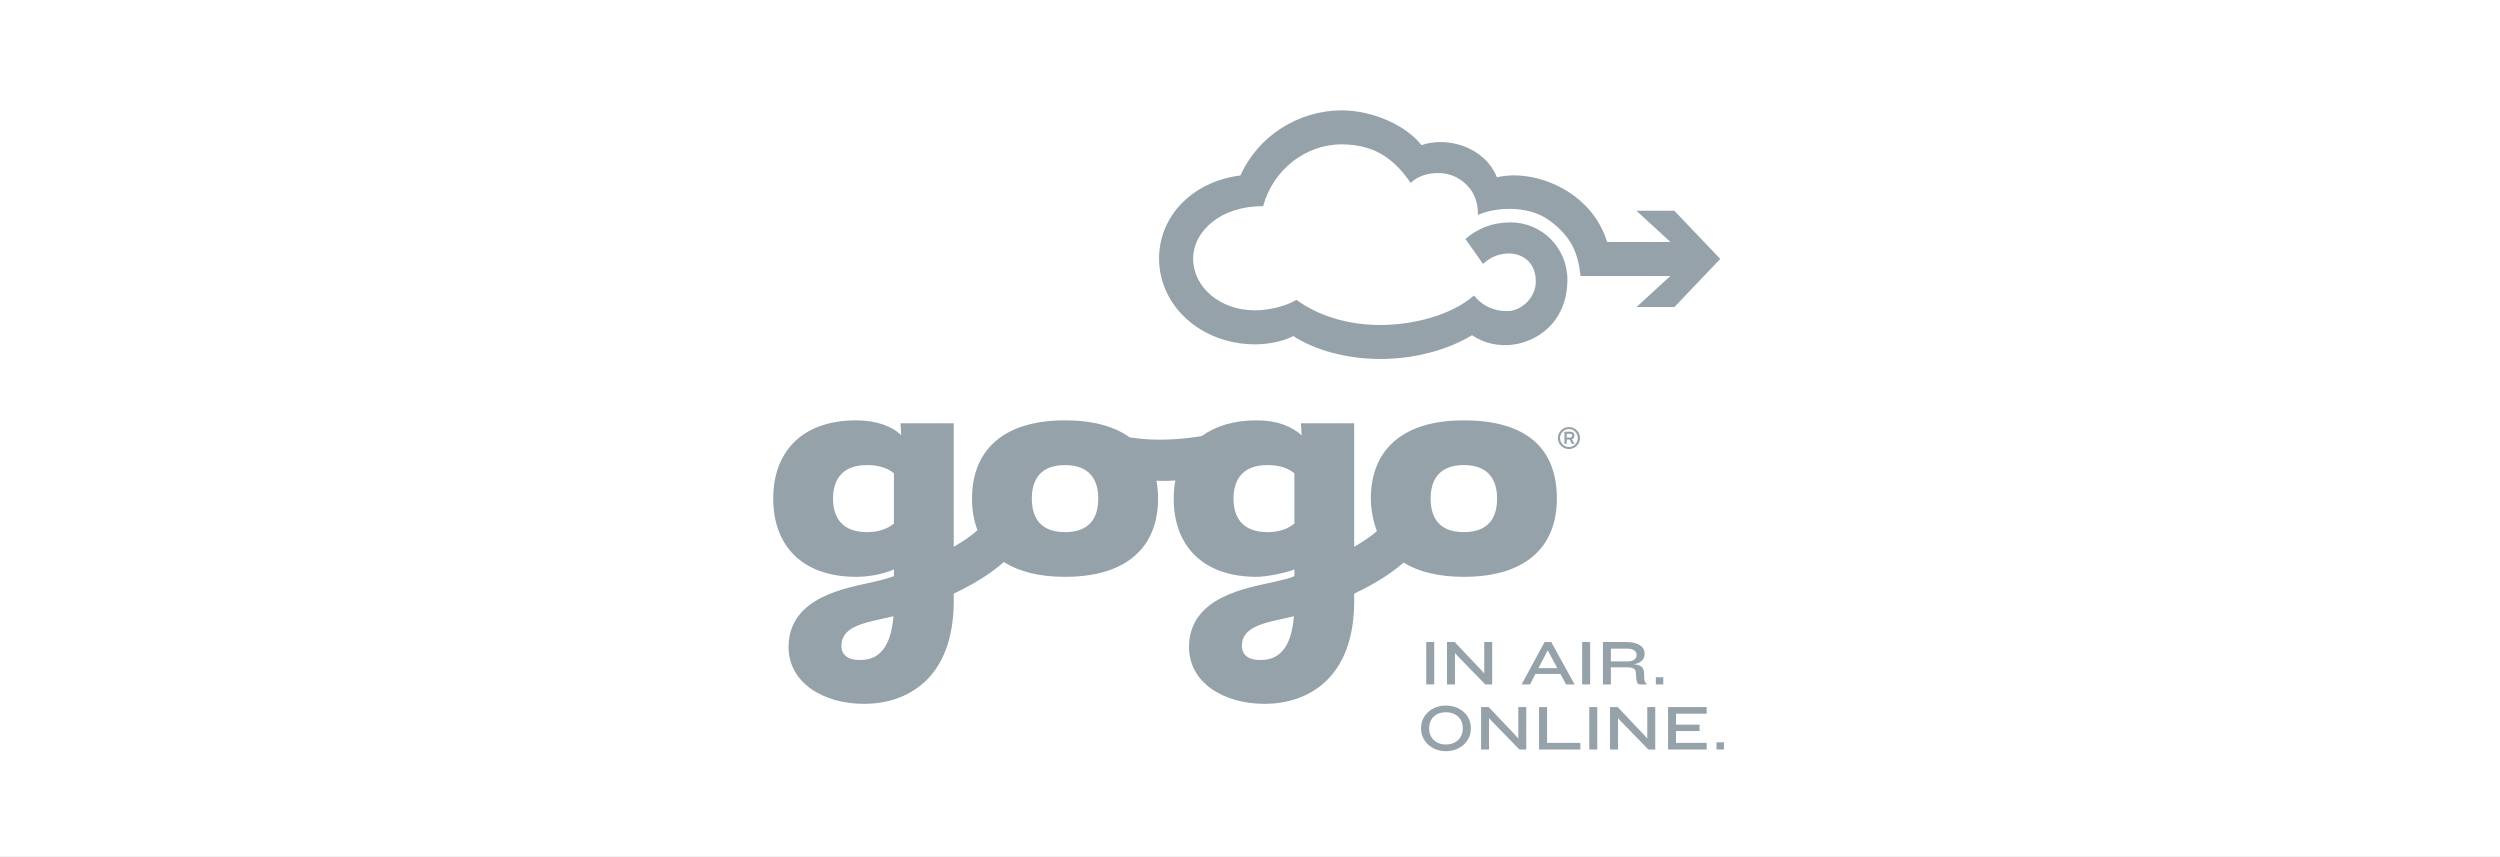
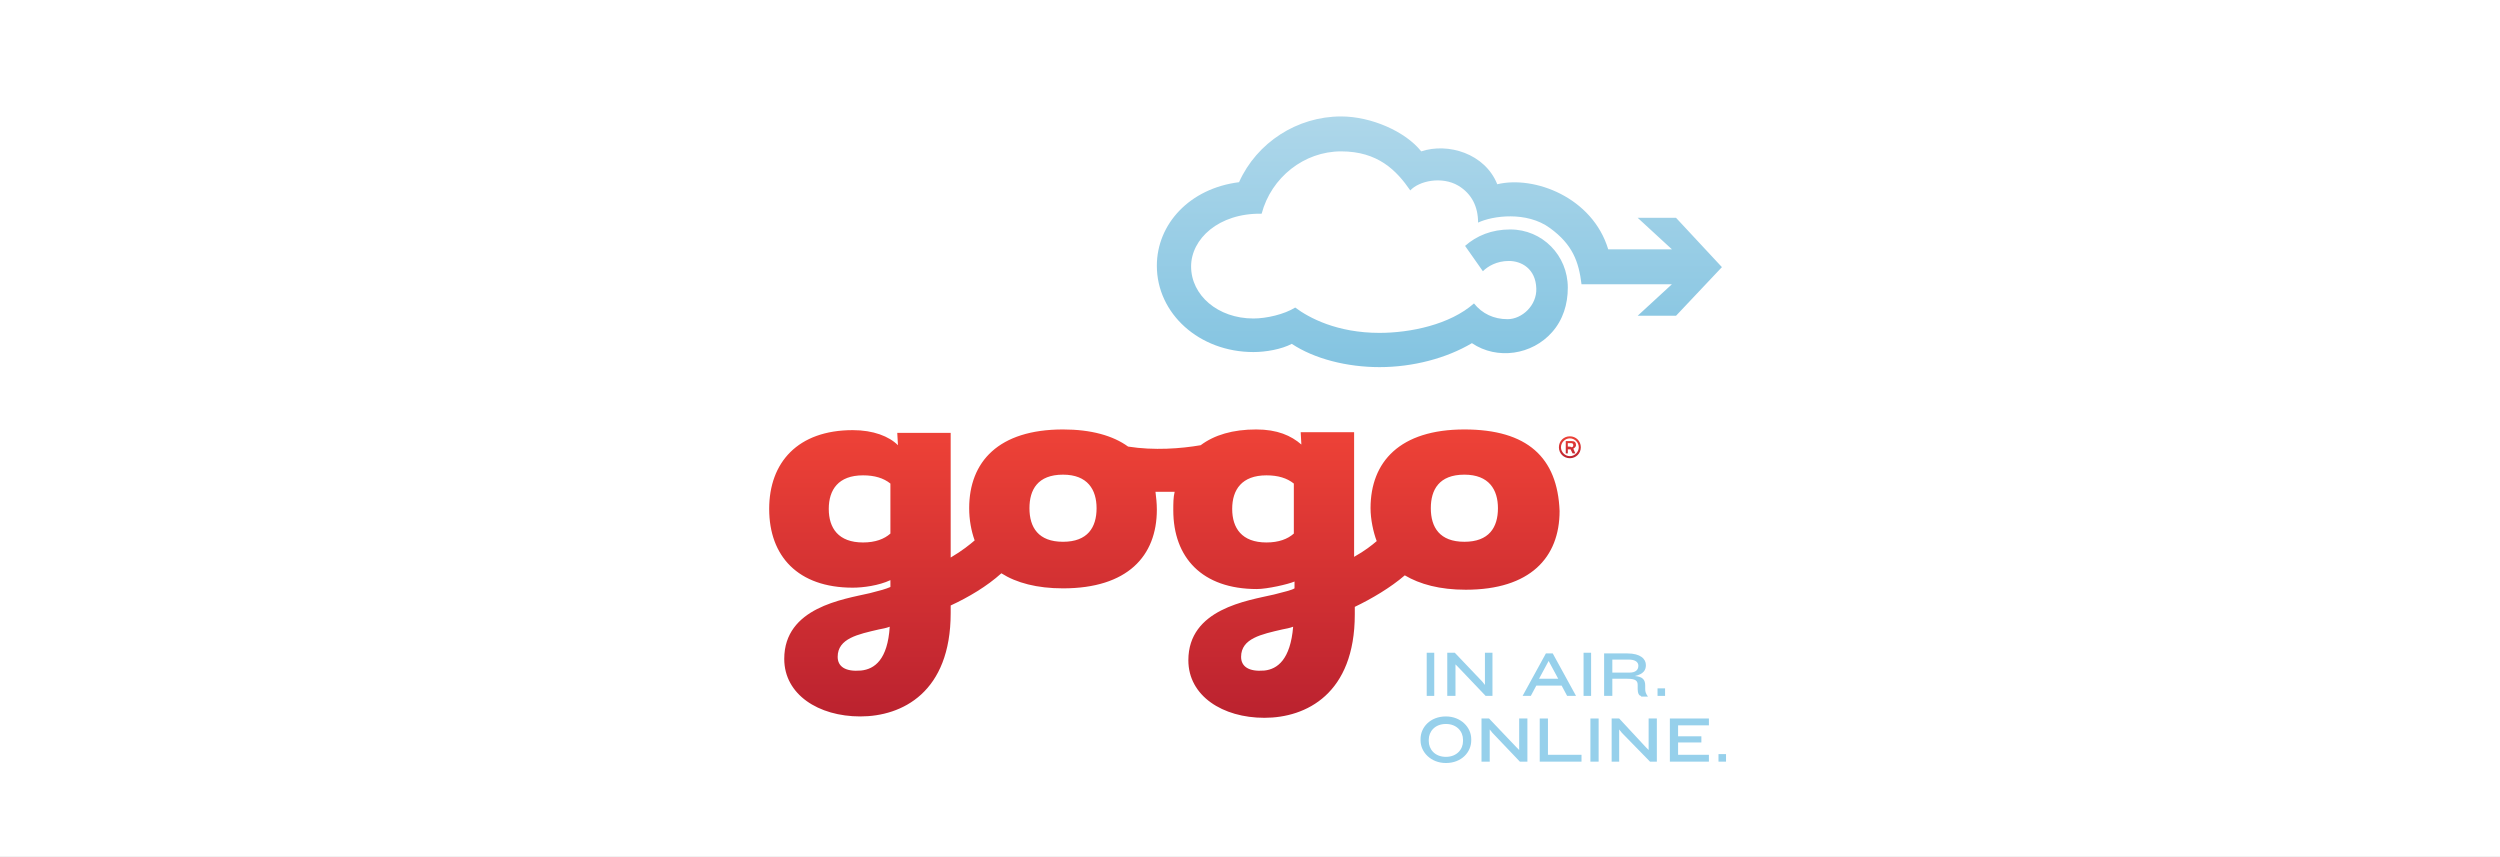
- <svg xmlns="http://www.w3.org/2000/svg" width="365px" height="125px" viewBox="0 0 365 125" version="1.1">
-   <defs />
-   <g id="Welcome" stroke="none" stroke-width="1" fill="none" fill-rule="evenodd">
-     <g id="Desktop-HD---Why-Us" transform="translate(-570, -1496)">
-       <g id="gogo" transform="translate(570, 1496)">
-         <rect id="Rectangle-84" fill="#FFFFFF" x="0" y="0" width="365" height="125" />
-         <g transform="translate(113, 16)" fill="#95A2AA">
-           <path d="M131.454,14.771 L125.919,14.771 L130.889,19.334 L121.642,19.334 C119.334,11.777 110.87,8.585 105.552,9.892 C103.761,5.455 98.389,3.884 94.537,5.183 C92.258,2.26 87.31,0.113 82.901,0.113 C76.544,0.113 70.661,3.876 68.111,9.613 C60.949,10.533 56.223,15.653 56.223,21.744 C56.223,28.652 62.349,34.273 70.25,34.273 C72.066,34.273 74.291,33.876 75.817,33.058 C79.127,35.223 83.849,36.412 88.527,36.412 C93.385,36.412 98.275,35.149 101.916,32.94 C105.554,35.413 110.63,34.63 113.552,31.343 C115.144,29.553 115.843,27.253 115.843,24.858 C115.843,20.187 112.123,16.466 107.536,16.466 C104.851,16.466 102.669,17.4 100.955,18.891 L103.523,22.535 C104.254,21.841 105.512,21.006 107.305,21.006 C109.058,21.006 111.136,22.082 111.231,24.926 C111.314,27.452 109.1,29.422 107.066,29.422 C105.032,29.422 103.396,28.636 102.204,27.146 C98.714,30.177 93.006,31.449 88.527,31.449 C82.382,31.449 78.311,29.265 76.274,27.771 C74.716,28.747 72.124,29.311 70.25,29.311 C65.094,29.311 61.198,25.916 61.198,21.744 C61.198,17.813 65.181,14.051 71.415,14.105 C72.832,8.856 77.553,5.066 82.901,5.075 C88.296,5.085 90.93,7.817 92.977,10.717 C94.265,9.288 97.584,8.641 99.927,10.055 C101.901,11.249 102.819,13.106 102.775,15.392 C104.846,14.376 109.874,13.752 113.193,16.174 C116.512,18.598 117.397,21.034 117.76,24.297 L130.867,24.297 L125.936,28.822 L131.471,28.822 L138.157,21.804 L131.454,14.771" id="Fill-1" />
-           <path d="M100.721,45.372 C91.4,45.372 87.143,49.996 87.143,56.795 C87.143,58.421 87.536,60.31 88.033,61.536 C87.347,62.146 86.309,62.917 84.712,63.835 L84.712,45.801 L76.935,45.801 L77.043,47.546 C75.542,46.254 73.523,45.372 70.485,45.372 C67.122,45.372 64.449,46.204 62.47,47.662 C59.609,48.142 55.763,48.479 51.936,47.855 C49.723,46.271 46.601,45.372 42.495,45.372 C33.171,45.372 28.915,49.996 28.915,56.795 C28.915,58.479 29.177,60.028 29.712,61.407 C29.031,62.033 27.957,62.851 26.243,63.835 L26.243,45.801 L18.475,45.801 L18.575,47.546 C17.294,46.254 14.965,45.372 12.016,45.372 C4.041,45.372 -0.108,49.996 -0.108,56.795 C-0.108,63.595 4.041,68.218 12.016,68.218 C13.546,68.218 15.781,67.914 17.513,67.131 L17.513,68.115 C16.818,68.371 16.116,68.595 14.504,68.966 C10.668,69.85 2.132,71.091 2.132,78.472 C2.132,83.642 7.131,86.763 13.178,86.763 C19.221,86.763 26.243,83.282 26.243,71.751 L26.243,70.672 C28.808,69.45 31.511,67.891 33.556,66.054 C35.73,67.434 38.682,68.218 42.495,68.218 C51.817,68.218 56.076,63.595 56.076,56.795 C56.076,55.883 55.996,55.009 55.84,54.181 C56.718,54.228 57.639,54.219 58.597,54.148 C58.443,54.987 58.36,55.87 58.36,56.795 C58.36,63.595 62.508,68.218 70.485,68.218 C71.984,68.218 75.013,67.567 75.982,67.131 L75.982,68.115 C75.445,68.381 74.464,68.627 72.971,68.966 C69.133,69.845 60.599,71.091 60.599,78.472 C60.599,83.642 65.6,86.763 71.643,86.763 C77.689,86.763 84.712,83.282 84.712,71.751 L84.712,70.672 C87.236,69.47 89.889,67.938 91.923,66.14 C94.082,67.464 96.991,68.218 100.721,68.218 C110.046,68.218 114.303,63.595 114.303,56.795 C114.303,49.5 109.904,45.372 100.721,45.372 L100.721,45.372 Z M13.239,80.32 C10.956,80.564 9.845,79.704 9.845,78.289 C9.845,75.643 12.798,75.008 15.811,74.342 C16.351,74.223 16.901,74.098 17.445,73.968 C17.063,78.747 15.158,80.112 13.239,80.32 L13.239,80.32 Z M17.513,60.44 C16.599,61.201 15.304,61.691 13.58,61.691 C9.97,61.691 8.621,59.569 8.621,56.795 C8.621,54.022 9.97,51.9 13.58,51.9 C15.304,51.9 16.599,52.334 17.513,53.098 L17.513,60.44 L17.513,60.44 Z M42.495,61.691 C38.884,61.691 37.645,59.569 37.645,56.795 C37.645,54.074 38.884,51.9 42.495,51.9 C46.104,51.9 47.345,54.074 47.345,56.795 C47.345,59.569 46.104,61.691 42.495,61.691 L42.495,61.691 Z M71.704,80.32 C69.424,80.564 68.312,79.704 68.312,78.289 C68.312,75.643 71.266,75.008 74.278,74.342 C74.818,74.223 75.368,74.098 75.914,73.968 C75.531,78.747 73.625,80.112 71.704,80.32 L71.704,80.32 Z M75.982,60.44 C75.064,61.201 73.773,61.691 72.048,61.691 C68.436,61.691 67.09,59.569 67.09,56.795 C67.09,54.022 68.436,51.9 72.048,51.9 C73.773,51.9 75.064,52.334 75.982,53.098 L75.982,60.44 L75.982,60.44 Z M100.721,61.691 C97.113,61.691 95.872,59.569 95.872,56.795 C95.872,54.074 97.113,51.9 100.721,51.9 C104.334,51.9 105.574,54.074 105.574,56.795 C105.574,59.569 104.334,61.691 100.721,61.691 L100.721,61.691 Z" id="Fill-2" />
-           <path d="M95.229,77.735 L96.396,77.735 L96.396,83.929 L95.229,83.929 L95.229,77.735 Z" id="Fill-3" />
-           <path d="M103.856,83.929 L99.817,79.781 L99.426,79.344 L99.426,83.929 L98.26,83.929 L98.26,77.735 L99.379,77.735 L103.296,81.872 L103.697,82.321 L103.697,77.735 L104.862,77.735 L104.862,83.929 L103.856,83.929" id="Fill-4" />
-           <path d="M115.643,83.929 L114.822,82.395 L111.178,82.395 L110.384,83.929 L109.153,83.929 L112.51,77.735 L113.48,77.735 L116.893,83.929 L115.643,83.929 L115.643,83.929 Z M112.967,78.944 L111.615,81.548 L114.366,81.548 L112.967,78.944 L112.967,78.944 Z" id="Fill-5" />
-           <path d="M117.994,77.735 L119.16,77.735 L119.16,83.929 L117.994,83.929 L117.994,77.735 Z" id="Fill-6" />
-           <path d="M126.378,83.929 C126.061,83.929 125.921,83.491 125.883,82.933 L125.848,82.302 C125.809,81.688 125.556,81.427 124.392,81.427 L122.191,81.427 L122.191,83.929 L121.026,83.929 L121.026,77.735 L124.41,77.735 C126.275,77.735 127.115,78.479 127.115,79.437 C127.115,80.115 126.768,80.757 125.556,80.98 C126.768,81.073 127.03,81.622 127.039,82.347 L127.048,82.859 C127.058,83.287 127.132,83.594 127.432,83.901 L127.432,83.929 L126.378,83.929 L126.378,83.929 Z M125.939,79.586 C125.939,79.139 125.575,78.702 124.579,78.702 L122.191,78.702 L122.191,80.561 L124.681,80.561 C125.539,80.561 125.939,80.153 125.939,79.661 L125.939,79.586 L125.939,79.586 Z" id="Fill-7" />
-           <path d="M128.756,82.879 L129.838,82.879 L129.838,83.929 L128.756,83.929 L128.756,82.879 Z" id="Fill-8" />
-           <path d="M98.106,93.672 C95.906,93.672 94.479,92.091 94.479,90.445 L94.479,90.24 C94.479,88.566 95.906,87.011 98.106,87.011 C100.318,87.011 101.744,88.566 101.744,90.24 L101.744,90.445 C101.744,92.091 100.318,93.672 98.106,93.672 L98.106,93.672 Z M100.568,90.258 C100.568,89.059 99.692,87.989 98.106,87.989 C96.522,87.989 95.654,89.059 95.654,90.258 L95.654,90.407 C95.654,91.606 96.522,92.696 98.106,92.696 C99.692,92.696 100.568,91.606 100.568,90.407 L100.568,90.258 L100.568,90.258 Z" id="Fill-9" />
-           <path d="M108.831,93.43 L104.794,89.28 L104.402,88.845 L104.402,93.43 L103.238,93.43 L103.238,87.235 L104.356,87.235 L108.272,91.373 L108.674,91.821 L108.674,87.235 L109.839,87.235 L109.839,93.43 L108.831,93.43" id="Fill-10" />
-           <path d="M111.704,93.43 L111.704,87.235 L112.871,87.235 L112.871,92.462 L117.729,92.462 L117.729,93.43 L111.704,93.43" id="Fill-11" />
-           <path d="M119.035,87.235 L120.201,87.235 L120.201,93.43 L119.035,93.43 L119.035,87.235 Z" id="Fill-12" />
-           <path d="M127.66,93.43 L123.623,89.28 L123.231,88.845 L123.231,93.43 L122.065,93.43 L122.065,87.235 L123.186,87.235 L127.1,91.373 L127.502,91.821 L127.502,87.235 L128.666,87.235 L128.666,93.43 L127.66,93.43" id="Fill-13" />
-           <path d="M130.534,93.43 L130.534,87.235 L136.175,87.235 L136.175,88.202 L131.698,88.202 L131.698,89.793 L135.139,89.793 L135.139,90.733 L131.698,90.733 L131.698,92.462 L136.175,92.462 L136.175,93.43 L130.534,93.43" id="Fill-14" />
-           <path d="M117.679,47.954 C117.679,47.067 116.955,46.346 116.063,46.346 C115.17,46.346 114.446,47.067 114.446,47.954 C114.446,48.845 115.17,49.565 116.063,49.565 C116.955,49.565 117.679,48.845 117.679,47.954 L117.679,47.954 Z M117.357,47.954 C117.357,48.679 116.777,49.267 116.063,49.267 C115.348,49.267 114.767,48.679 114.767,47.954 C114.767,47.232 115.348,46.644 116.063,46.644 C116.777,46.644 117.357,47.232 117.357,47.954 L117.357,47.954 Z M116.5,48.146 C116.723,48.065 116.871,47.859 116.871,47.606 C116.871,47.254 116.634,47.028 116.259,47.028 L115.406,47.028 L115.406,48.8 L115.741,48.8 L115.741,48.184 L116.174,48.184 L116.495,48.804 L116.879,48.804 L116.5,48.146 L116.5,48.146 Z M115.741,47.879 L115.741,47.334 L116.262,47.334 C116.434,47.334 116.541,47.406 116.541,47.606 C116.541,47.807 116.402,47.879 116.262,47.879 L115.741,47.879 L115.741,47.879 Z" id="Fill-15" />
-           <path d="M137.609,92.378 L138.692,92.378 L138.692,93.43 L137.609,93.43 L137.609,92.378 Z" id="Fill-16" />
-         </g>
-       </g>
+ <svg xmlns="http://www.w3.org/2000/svg" version="1.1" id="Layer_1" x="0px" y="0px" viewBox="-951 3197.7 365 125" enable-background="new -951 3197.7 365 125" xml:space="preserve">
+   <rect id="Rectangle-84" x="-951" y="3197.7" fill="#FFFFFF" width="365" height="125">
+ </rect>
+   <g>
+     <g>
+       <linearGradient id="SVGID_1_" gradientUnits="userSpaceOnUse" x1="-740.776" y1="3251.332" x2="-740.776" y2="3214.706">
+         <stop offset="1.754390e-02" style="stop-color:#84C4E1" />
+         <stop offset="1" style="stop-color:#AED7EA" />
+       </linearGradient>
+       <path fill="url(#SVGID_1_)" d="M-706.3,3229.5h-5.6l5,4.6h-9.3c-2.3-7.6-10.8-10.8-16.2-9.5c-1.8-4.5-7.2-6.1-11.1-4.8    c-2.3-2.9-7.3-5.1-11.7-5.1c-6.4,0-12.3,3.8-14.9,9.6c-7.2,0.9-12,6.1-12,12.2c0,7,6.2,12.6,14.1,12.6c1.8,0,4.1-0.4,5.6-1.2    c3.3,2.2,8.1,3.4,12.8,3.4c4.9,0,9.8-1.3,13.5-3.5c3.7,2.5,8.8,1.7,11.7-1.6c1.6-1.8,2.3-4.1,2.3-6.5c0-4.7-3.7-8.5-8.4-8.5    c-2.7,0-4.9,0.9-6.6,2.4l2.6,3.7c0.7-0.7,2-1.5,3.8-1.5c1.8,0,3.9,1.1,4,4c0.1,2.5-2.1,4.5-4.2,4.5c-2,0-3.7-0.8-4.9-2.3    c-3.5,3.1-9.3,4.3-13.8,4.3c-6.2,0-10.3-2.2-12.3-3.7c-1.6,1-4.2,1.6-6.1,1.6c-5.2,0-9.1-3.4-9.1-7.6c0-4,4-7.8,10.3-7.7    c1.4-5.3,6.2-9.1,11.6-9.1c5.4,0,8.1,2.8,10.1,5.7c1.3-1.4,4.6-2.1,7-0.7c2,1.2,2.9,3.1,2.9,5.4c2.1-1,7.1-1.7,10.5,0.8    c3.3,2.4,4.2,4.9,4.6,8.2h13.2l-5,4.6h5.6l6.7-7.1L-706.3,3229.5L-706.3,3229.5z" />
+       <linearGradient id="SVGID_2_" gradientUnits="userSpaceOnUse" x1="-781.129" y1="3302.138" x2="-781.129" y2="3260.373">
+         <stop offset="0" style="stop-color:#BB222F" />
+         <stop offset="1" style="stop-color:#EE4237" />
+       </linearGradient>
+       <path fill="url(#SVGID_2_)" d="M-737.2,3260.4c-9.4,0-13.7,4.7-13.7,11.5c0,1.6,0.4,3.5,0.9,4.8c-0.7,0.6-1.7,1.4-3.3,2.3v-18.2    h-7.8l0.1,1.8c-1.5-1.3-3.5-2.2-6.6-2.2c-3.4,0-6.1,0.8-8.1,2.3c-2.9,0.5-6.8,0.8-10.6,0.2c-2.2-1.6-5.4-2.5-9.5-2.5    c-9.4,0-13.7,4.7-13.7,11.5c0,1.7,0.3,3.3,0.8,4.7c-0.7,0.6-1.8,1.5-3.5,2.5v-18.2h-7.8l0.1,1.8c-1.3-1.3-3.6-2.2-6.6-2.2    c-8,0-12.2,4.7-12.2,11.5c0,6.9,4.2,11.5,12.2,11.5c1.5,0,3.8-0.3,5.5-1.1v1c-0.7,0.3-1.4,0.5-3,0.9c-3.9,0.9-12.5,2.1-12.5,9.6    c0,5.2,5,8.4,11.1,8.4c6.1,0,13.2-3.5,13.2-15.1v-1.1c2.6-1.2,5.3-2.8,7.4-4.7c2.2,1.4,5.2,2.2,9,2.2c9.4,0,13.7-4.7,13.7-11.5    c0-0.9-0.1-1.8-0.2-2.6c0.9,0,1.8,0,2.8,0c-0.2,0.8-0.2,1.7-0.2,2.7c0,6.9,4.2,11.5,12.2,11.5c1.5,0,4.6-0.7,5.5-1.1v1    c-0.5,0.3-1.5,0.5-3,0.9c-3.9,0.9-12.5,2.1-12.5,9.6c0,5.2,5,8.4,11.1,8.4c6.1,0,13.2-3.5,13.2-15.1v-1.1c2.5-1.2,5.2-2.8,7.3-4.6    c2.2,1.3,5.1,2.1,8.9,2.1c9.4,0,13.7-4.7,13.7-11.5C-723.6,3264.5-728,3260.4-737.2,3260.4z M-825.3,3295.6    c-2.3,0.2-3.4-0.6-3.4-2c0-2.7,3-3.3,6-4c0.5-0.1,1.1-0.2,1.6-0.4C-821.4,3294-823.3,3295.4-825.3,3295.6z M-821,3275.6    c-0.9,0.8-2.2,1.3-4,1.3c-3.6,0-5-2.1-5-4.9c0-2.8,1.4-4.9,5-4.9c1.7,0,3,0.4,4,1.2V3275.6z M-795.8,3276.8    c-3.6,0-4.9-2.1-4.9-4.9c0-2.7,1.2-4.9,4.9-4.9c3.6,0,4.9,2.2,4.9,4.9C-790.9,3274.7-792.2,3276.8-795.8,3276.8z M-766.4,3295.6    c-2.3,0.2-3.4-0.6-3.4-2c0-2.7,3-3.3,6-4c0.5-0.1,1.1-0.2,1.6-0.4C-762.6,3294-764.5,3295.4-766.4,3295.6z M-762.1,3275.6    c-0.9,0.8-2.2,1.3-4,1.3c-3.6,0-5-2.1-5-4.9c0-2.8,1.4-4.9,5-4.9c1.7,0,3,0.4,4,1.2V3275.6z M-737.2,3276.8    c-3.6,0-4.9-2.1-4.9-4.9c0-2.7,1.2-4.9,4.9-4.9c3.6,0,4.9,2.2,4.9,4.9C-732.3,3274.7-733.6,3276.8-737.2,3276.8z" />
+       <polygon fill="#96D0EB" points="-742.7,3299.3 -742.7,3293 -741.6,3293 -741.6,3299.3 -742.7,3299.3   " />
+       <polygon fill="#96D0EB" points="-734.1,3299.3 -738.1,3295.1 -738.5,3294.7 -738.5,3299.3 -739.7,3299.3 -739.7,3293 -738.6,3293     -734.6,3297.2 -734.2,3297.7 -734.2,3293 -733.1,3293 -733.1,3299.3 -734.1,3299.3   " />
+       <path fill="#96D0EB" d="M-722.2,3299.3l-0.8-1.5h-3.7l-0.8,1.5h-1.2l3.4-6.2h1l3.4,6.2H-722.2L-722.2,3299.3z M-724.9,3294.2    l-1.4,2.6h2.8L-724.9,3294.2L-724.9,3294.2z" />
+       <polygon fill="#96D0EB" points="-719.8,3299.3 -719.8,3293 -718.7,3293 -718.7,3299.3 -719.8,3299.3   " />
+       <path fill="#96D0EB" d="M-711.4,3299.3c-0.3,0-0.5-0.4-0.5-1l0-0.6c0-0.6-0.3-0.9-1.5-0.9h-2.2v2.5h-1.2v-6.2h3.4    c1.9,0,2.7,0.8,2.7,1.7c0,0.7-0.3,1.3-1.6,1.6c1.2,0.1,1.5,0.6,1.5,1.4l0,0.5c0,0.4,0.1,0.7,0.4,1.1v0H-711.4L-711.4,3299.3z     M-711.8,3294.9c0-0.5-0.4-0.9-1.4-0.9h-2.4v1.9h2.5C-712.2,3295.9-711.8,3295.5-711.8,3294.9L-711.8,3294.9L-711.8,3294.9z" />
+       <polygon fill="#96D0EB" points="-709,3299.3 -709,3298.2 -707.9,3298.2 -707.9,3299.3 -709,3299.3   " />
+       <path fill="#96D0EB" d="M-739.9,3309.1c-2.2,0-3.7-1.6-3.7-3.3v-0.2c0-1.7,1.4-3.3,3.7-3.3c2.2,0,3.7,1.6,3.7,3.3v0.2    C-736.2,3307.5-737.6,3309.1-739.9,3309.1L-739.9,3309.1z M-737.4,3305.7c0-1.2-0.9-2.3-2.5-2.3c-1.6,0-2.5,1.1-2.5,2.3v0.2    c0,1.2,0.9,2.3,2.5,2.3c1.6,0,2.5-1.1,2.5-2.3V3305.7L-737.4,3305.7z" />
+       <polygon fill="#96D0EB" points="-729.1,3308.9 -733.1,3304.7 -733.5,3304.2 -733.5,3308.9 -734.7,3308.9 -734.7,3302.6     -733.6,3302.6 -729.6,3306.8 -729.2,3307.2 -729.2,3302.6 -728,3302.6 -728,3308.9 -729.1,3308.9   " />
+       <polygon fill="#96D0EB" points="-726.2,3308.9 -726.2,3302.6 -725,3302.6 -725,3307.9 -720.1,3307.9 -720.1,3308.9 -726.2,3308.9       " />
+       <polygon fill="#96D0EB" points="-718.8,3308.9 -718.8,3302.6 -717.6,3302.6 -717.6,3308.9 -718.8,3308.9   " />
+       <polygon fill="#96D0EB" points="-710.1,3308.9 -714.2,3304.7 -714.6,3304.2 -714.6,3308.9 -715.7,3308.9 -715.7,3302.6     -714.6,3302.6 -710.7,3306.8 -710.3,3307.2 -710.3,3302.6 -709.1,3302.6 -709.1,3308.9 -710.1,3308.9   " />
+       <polygon fill="#96D0EB" points="-707.2,3308.9 -707.2,3302.6 -701.5,3302.6 -701.5,3303.6 -706,3303.6 -706,3305.2 -702.6,3305.2     -702.6,3306.1 -706,3306.1 -706,3307.9 -701.5,3307.9 -701.5,3308.9 -707.2,3308.9   " />
+       <linearGradient id="SVGID_3_" gradientUnits="userSpaceOnUse" x1="-721.781" y1="3264.604" x2="-721.781" y2="3261.356">
+         <stop offset="0" style="stop-color:#BB222F" />
+         <stop offset="1" style="stop-color:#EE4237" />
+       </linearGradient>
+       <path fill="url(#SVGID_3_)" d="M-720.2,3263c0-0.9-0.7-1.6-1.6-1.6s-1.6,0.7-1.6,1.6c0,0.9,0.7,1.6,1.6,1.6    S-720.2,3263.9-720.2,3263L-720.2,3263z M-720.5,3263c0,0.7-0.6,1.3-1.3,1.3c-0.7,0-1.3-0.6-1.3-1.3c0-0.7,0.6-1.3,1.3-1.3    C-721.1,3261.7-720.5,3262.3-720.5,3263L-720.5,3263z M-721.3,3263.2c0.2-0.1,0.4-0.3,0.4-0.5c0-0.4-0.2-0.6-0.6-0.6h-0.9v1.8h0.3    v-0.6h0.4l0.3,0.6h0.4L-721.3,3263.2L-721.3,3263.2z M-722.1,3262.9v-0.5h0.5c0.2,0,0.3,0.1,0.3,0.3c0,0.2-0.1,0.3-0.3,0.3    C-721.6,3262.9-721.9,3262.9-722.1,3262.9L-722.1,3262.9z" />
    </g>
+     <polygon fill="#96D0EB" points="-700.1,3308.9 -700.1,3307.8 -699,3307.8 -699,3308.9 -700.1,3308.9  " />
  </g>
</svg>
